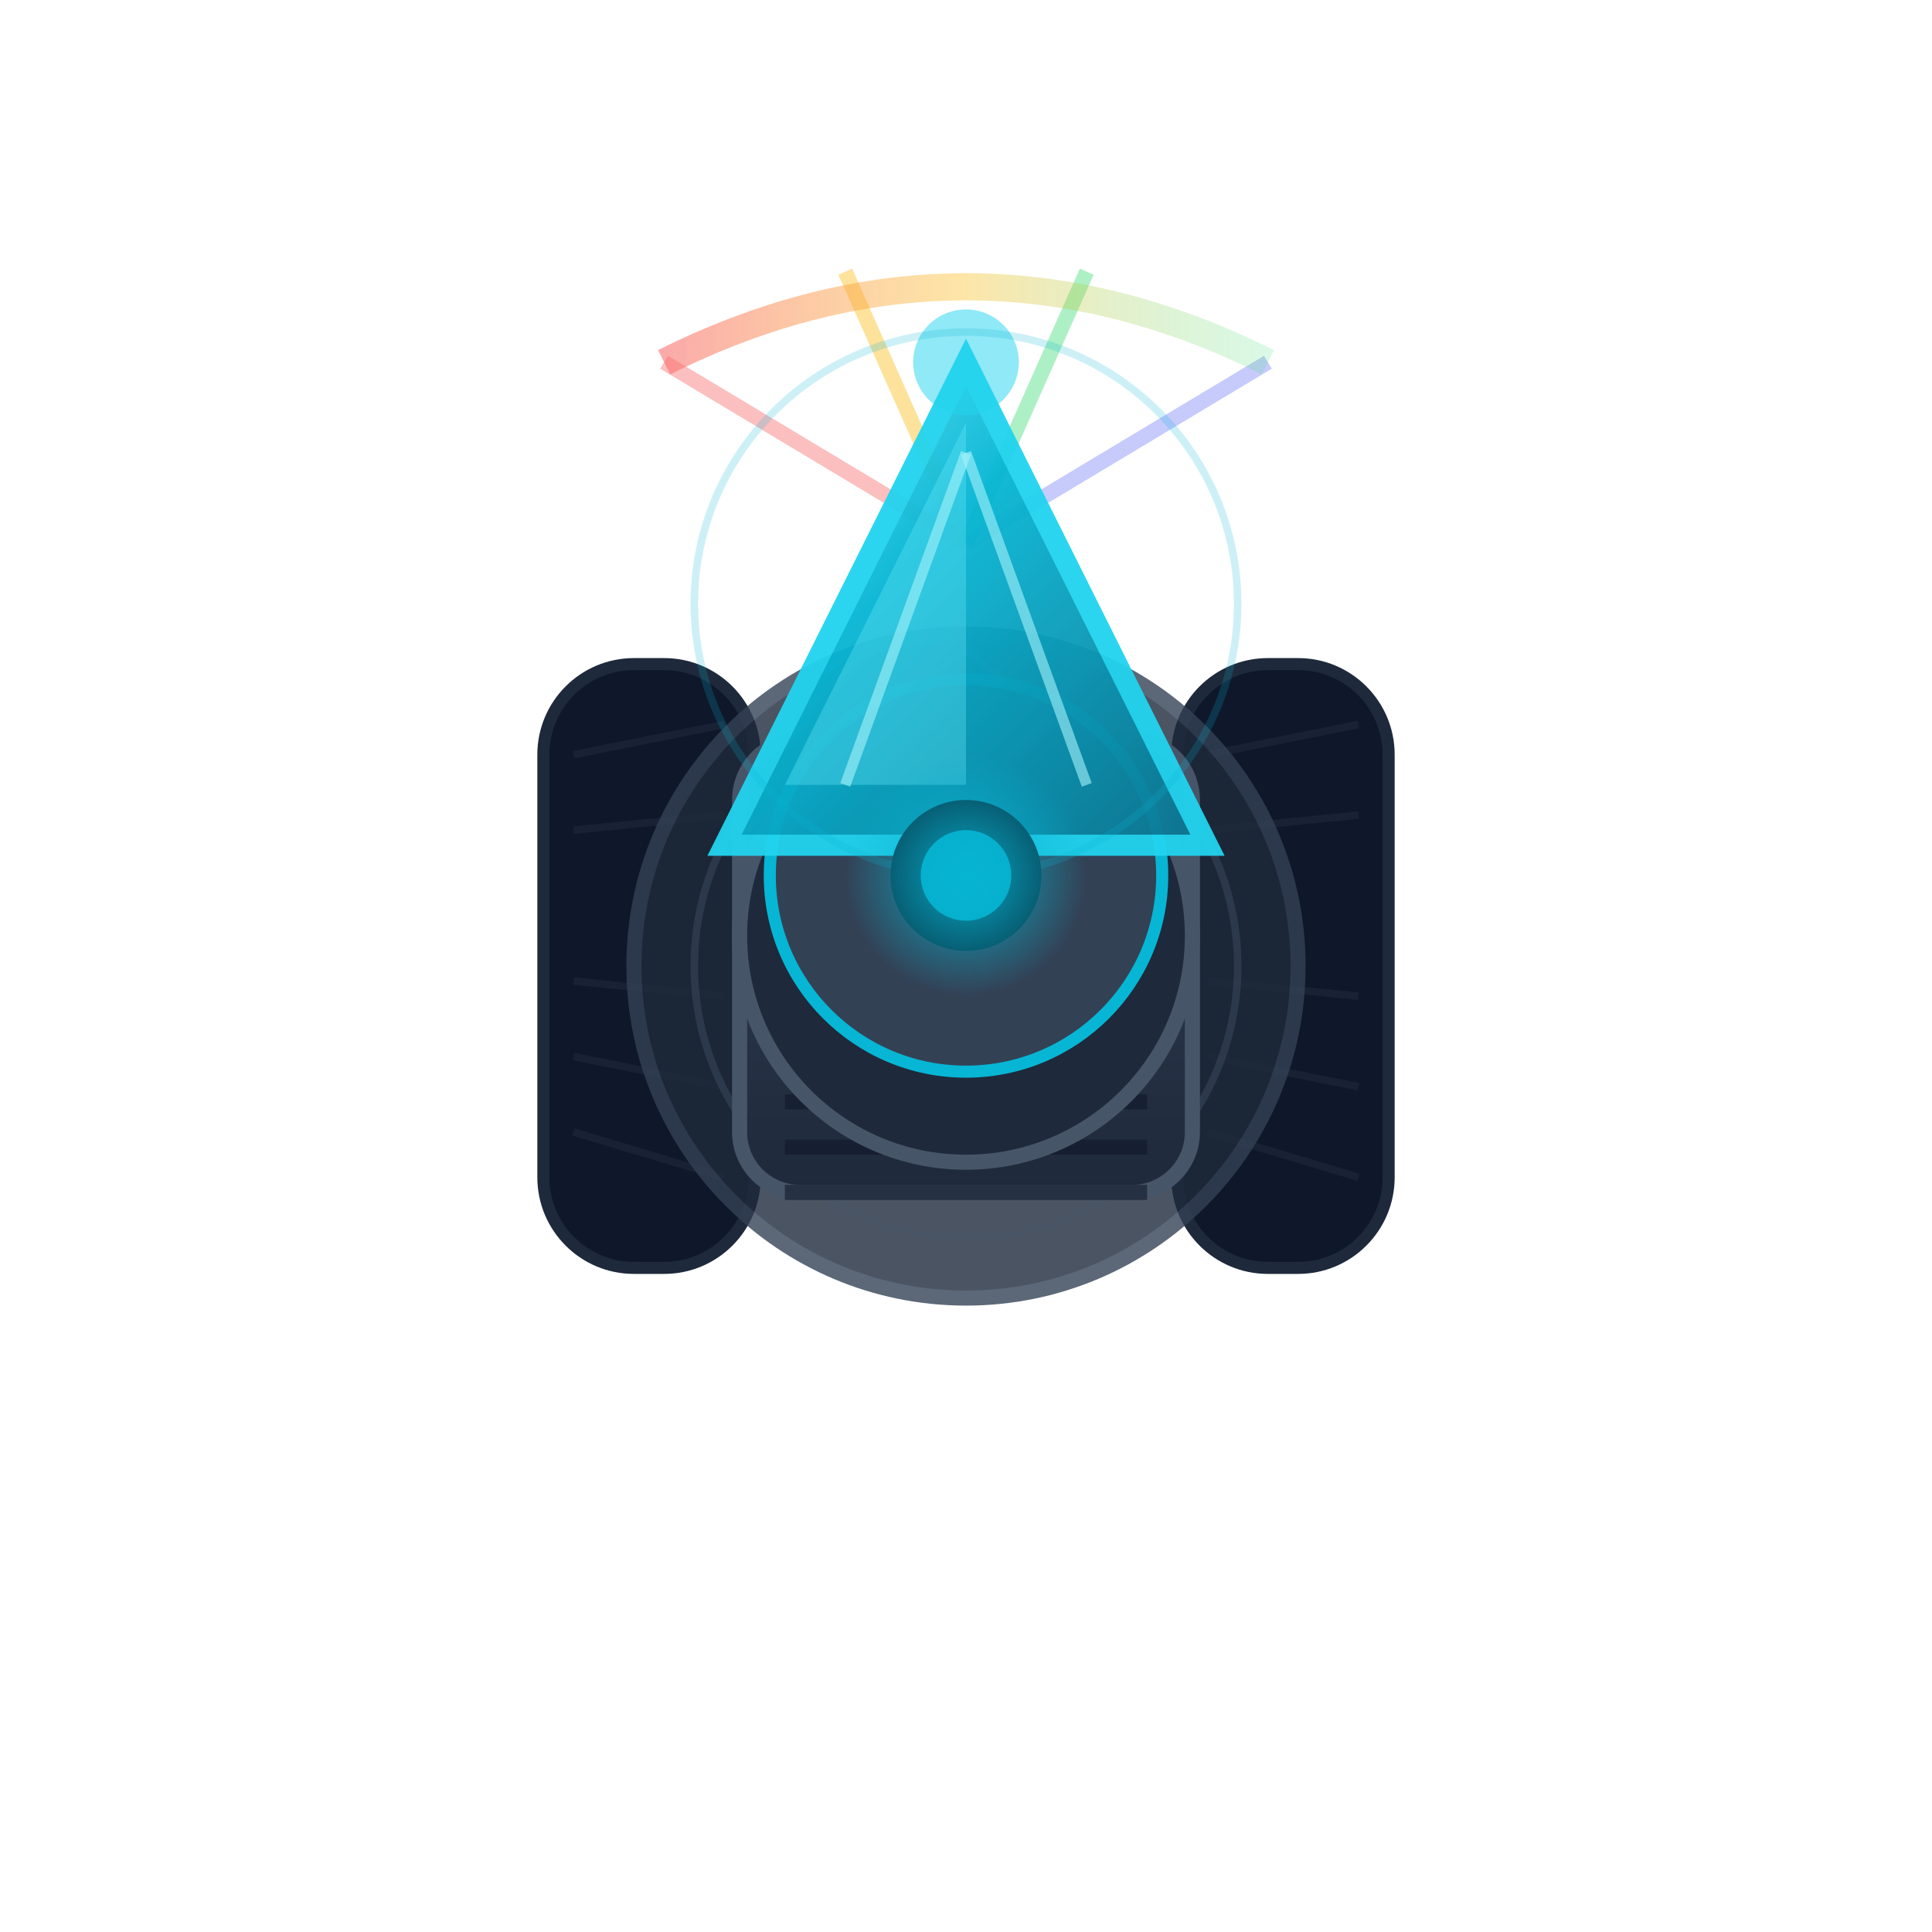
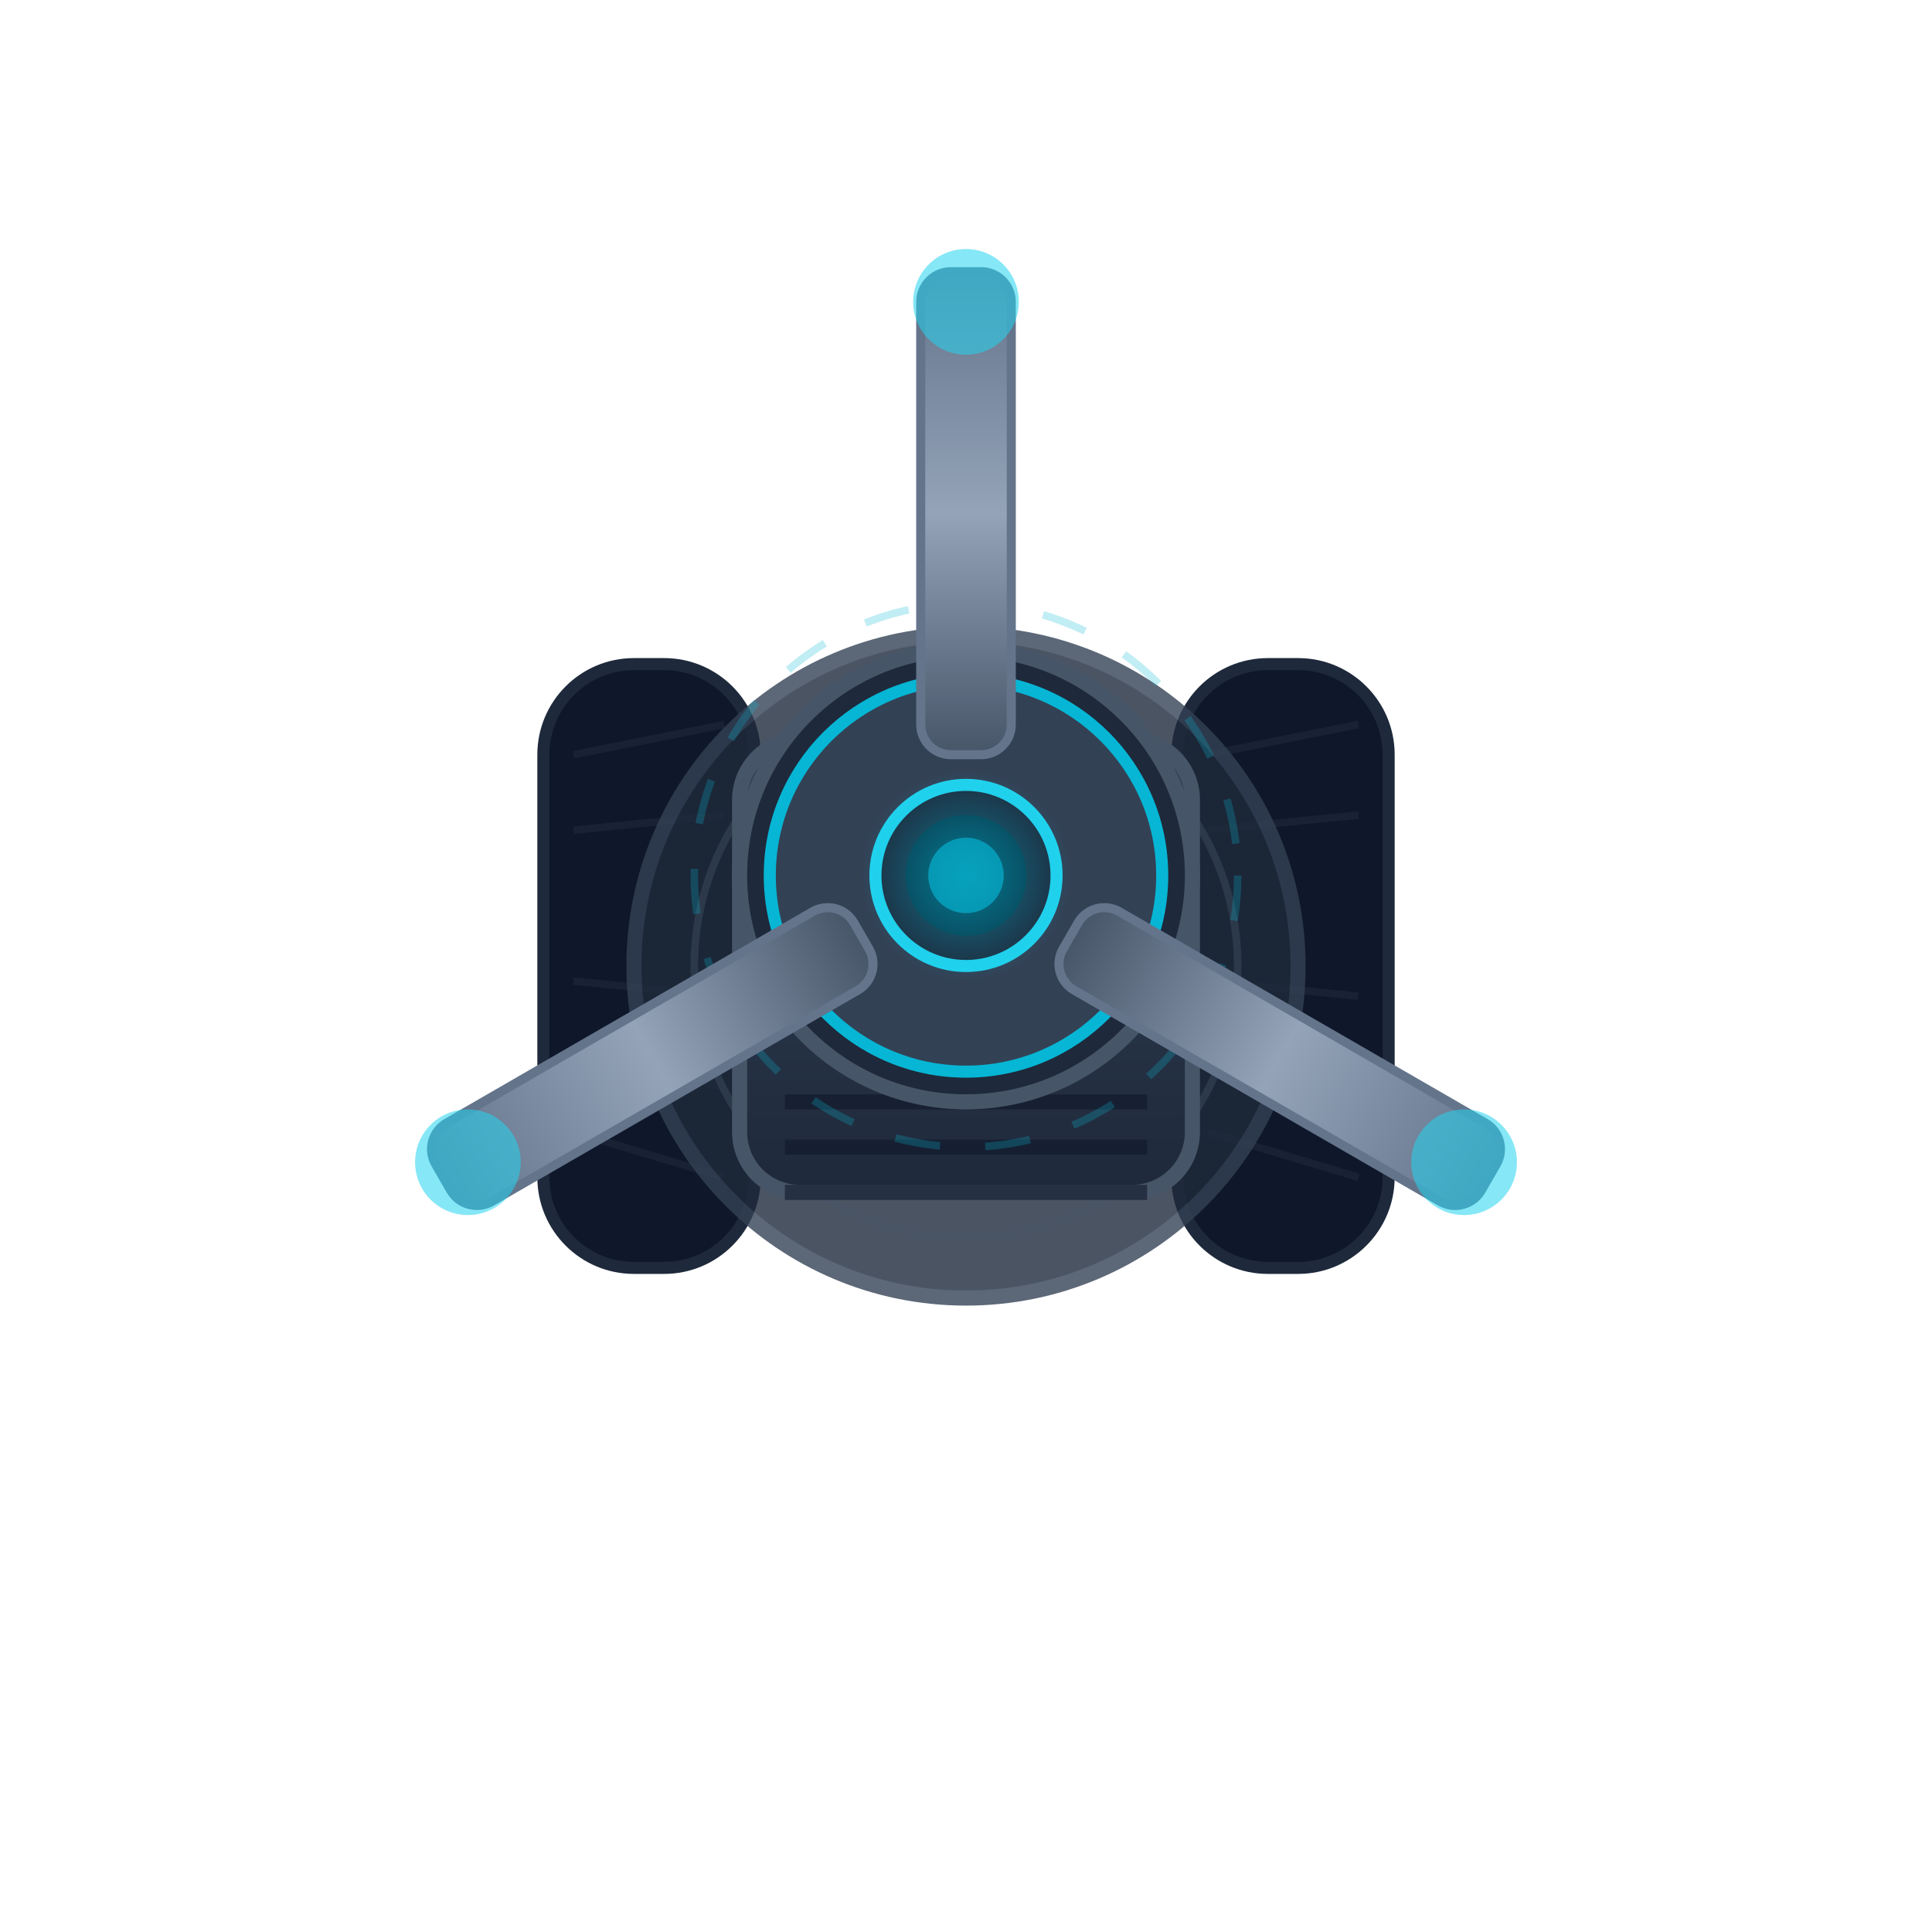
<svg xmlns="http://www.w3.org/2000/svg" viewBox="0 0 128 128">
  <defs>
-     <linearGradient id="prm-hull" x1="0" y1="0" x2="0" y2="1">
+     <linearGradient id="tri-hull" x1="0" y1="0" x2="0" y2="1">
      <stop offset="0%" stop-color="#334155" />
      <stop offset="100%" stop-color="#1e293b" />
    </linearGradient>
-     <linearGradient id="prm-crystal" x1="0" y1="0" x2="1" y2="1">
-       <stop offset="0%" stop-color="#67e8f9" />
-       <stop offset="40%" stop-color="#06b6d4" />
-       <stop offset="100%" stop-color="#0e7490" />
+     <linearGradient id="tri-barrel" x1="0" y1="1" x2="0" y2="0">
+       <stop offset="0%" stop-color="#475569" />
+       <stop offset="50%" stop-color="#94a3b8" />
+       <stop offset="100%" stop-color="#64748b" />
    </linearGradient>
-     <radialGradient id="prm-glow" cx="50%" cy="50%" r="50%">
-       <stop offset="0%" stop-color="#06b6d4" stop-opacity="0.9" />
+     <radialGradient id="tri-glow" cx="50%" cy="50%" r="50%">
+       <stop offset="0%" stop-color="#06b6d4" stop-opacity="0.55" />
      <stop offset="100%" stop-color="#06b6d4" stop-opacity="0" />
    </radialGradient>
-     <linearGradient id="prm-refract1" x1="0" y1="0" x2="1" y2="0">
-       <stop offset="0%" stop-color="#f87171" stop-opacity="0.6" />
-       <stop offset="50%" stop-color="#fbbf24" stop-opacity="0.4" />
-       <stop offset="100%" stop-color="#4ade80" stop-opacity="0.2" />
-     </linearGradient>
  </defs>
  <rect x="36" y="44" width="14" height="40" rx="6" fill="#0f172a" stroke="#1e293b" stroke-width="0.8" />
  <line x1="38" y1="50" x2="48" y2="48" stroke="#1e293b" stroke-width="0.5" opacity="0.6" />
  <line x1="38" y1="55" x2="48" y2="54" stroke="#1e293b" stroke-width="0.5" opacity="0.6" />
  <line x1="38" y1="65" x2="48" y2="66" stroke="#1e293b" stroke-width="0.5" opacity="0.6" />
  <line x1="38" y1="70" x2="48" y2="72" stroke="#1e293b" stroke-width="0.5" opacity="0.6" />
  <line x1="38" y1="75" x2="48" y2="78" stroke="#1e293b" stroke-width="0.5" opacity="0.6" />
  <rect x="78" y="44" width="14" height="40" rx="6" fill="#0f172a" stroke="#1e293b" stroke-width="0.8" />
  <line x1="80" y1="50" x2="90" y2="48" stroke="#1e293b" stroke-width="0.5" opacity="0.6" />
  <line x1="80" y1="55" x2="90" y2="54" stroke="#1e293b" stroke-width="0.5" opacity="0.6" />
  <line x1="80" y1="65" x2="90" y2="66" stroke="#1e293b" stroke-width="0.5" opacity="0.6" />
  <line x1="80" y1="70" x2="90" y2="72" stroke="#1e293b" stroke-width="0.5" opacity="0.6" />
  <line x1="80" y1="75" x2="90" y2="78" stroke="#1e293b" stroke-width="0.5" opacity="0.6" />
  <circle cx="64" cy="64" r="22" fill="#1e293b" stroke="#334155" stroke-width="1" opacity="0.8" />
  <circle cx="64" cy="64" r="18" fill="none" stroke="#475569" stroke-width="0.5" opacity="0.4" />
-   <rect x="49" y="49" width="30" height="30" rx="4" fill="url(#prm-hull)" stroke="#475569" stroke-width="1" />
+   <rect x="49" y="49" width="30" height="30" rx="4" fill="url(#tri-hull)" stroke="#475569" stroke-width="1" />
  <polygon points="57,49 64,43 71,49" fill="#475569" stroke="#64748b" stroke-width="0.5" />
  <line x1="52" y1="73" x2="76" y2="73" stroke="#0f172a" stroke-width="1" opacity="0.6" />
  <line x1="52" y1="76" x2="76" y2="76" stroke="#0f172a" stroke-width="1" opacity="0.6" />
  <line x1="52" y1="79" x2="76" y2="79" stroke="#0f172a" stroke-width="1" opacity="0.6" />
-   <circle cx="64" cy="62" r="15" fill="#1e293b" stroke="#475569" stroke-width="1" />
+   <circle cx="64" cy="58" r="15" fill="#1e293b" stroke="#475569" stroke-width="1" />
  <circle cx="64" cy="58" r="13" fill="#334155" stroke="#06b6d4" stroke-width="0.8" />
-   <line x1="64" y1="36" x2="44" y2="24" stroke="#f87171" stroke-width="1" opacity="0.45" />
-   <line x1="64" y1="36" x2="56" y2="18" stroke="#fbbf24" stroke-width="1" opacity="0.45" />
-   <line x1="64" y1="36" x2="72" y2="18" stroke="#4ade80" stroke-width="1" opacity="0.45" />
-   <line x1="64" y1="36" x2="84" y2="24" stroke="#818cf8" stroke-width="1" opacity="0.45" />
-   <path d="M44,24 Q64,14 84,24" fill="none" stroke="url(#prm-refract1)" stroke-width="1.8" />
-   <polygon points="64,24 48,56 80,56" fill="url(#prm-crystal)" stroke="#22d3ee" stroke-width="1.4" opacity="0.95" />
-   <polygon points="64,28 52,52 64,52" fill="#67e8f9" opacity="0.35" />
-   <line x1="64" y1="30" x2="56" y2="52" stroke="#a5f3fc" stroke-width="0.7" opacity="0.6" />
-   <line x1="64" y1="30" x2="72" y2="52" stroke="#a5f3fc" stroke-width="0.7" opacity="0.6" />
-   <circle cx="64" cy="24" r="3.5" fill="#22d3ee" opacity="0.5" />
-   <circle cx="64" cy="40" r="18" fill="none" stroke="#06b6d4" stroke-width="0.5" opacity="0.2" />
-   <circle cx="64" cy="58" r="5" fill="#083344" />
-   <circle cx="64" cy="58" r="3" fill="#06b6d4" opacity="0.9" />
-   <circle cx="64" cy="58" r="8" fill="url(#prm-glow)" />
+   <circle cx="64" cy="58" r="18" fill="none" stroke="#06b6d4" stroke-width="0.5" opacity="0.25" stroke-dasharray="3,3" />
+   <rect x="61" y="18" width="6" height="32" rx="2" fill="url(#tri-barrel)" stroke="#64748b" stroke-width="0.6" />
+   <rect x="61" y="18" width="6" height="32" rx="2" fill="url(#tri-barrel)" stroke="#64748b" stroke-width="0.6" transform="rotate(120, 64, 58)" />
+   <rect x="61" y="18" width="6" height="32" rx="2" fill="url(#tri-barrel)" stroke="#64748b" stroke-width="0.6" transform="rotate(240, 64, 58)" />
+   <circle cx="64" cy="20" r="3.5" fill="#22d3ee" opacity="0.55" />
+   <circle cx="31" cy="77" r="3.5" fill="#22d3ee" opacity="0.55" />
+   <circle cx="97" cy="77" r="3.5" fill="#22d3ee" opacity="0.55" />
+   <circle cx="64" cy="58" r="6" fill="#1e293b" stroke="#22d3ee" stroke-width="0.8" />
+   <circle cx="64" cy="58" r="4" fill="#083344" />
+   <circle cx="64" cy="58" r="2.5" fill="#06b6d4" opacity="0.65" />
+   <circle cx="64" cy="58" r="7" fill="url(#tri-glow)" />
</svg>
